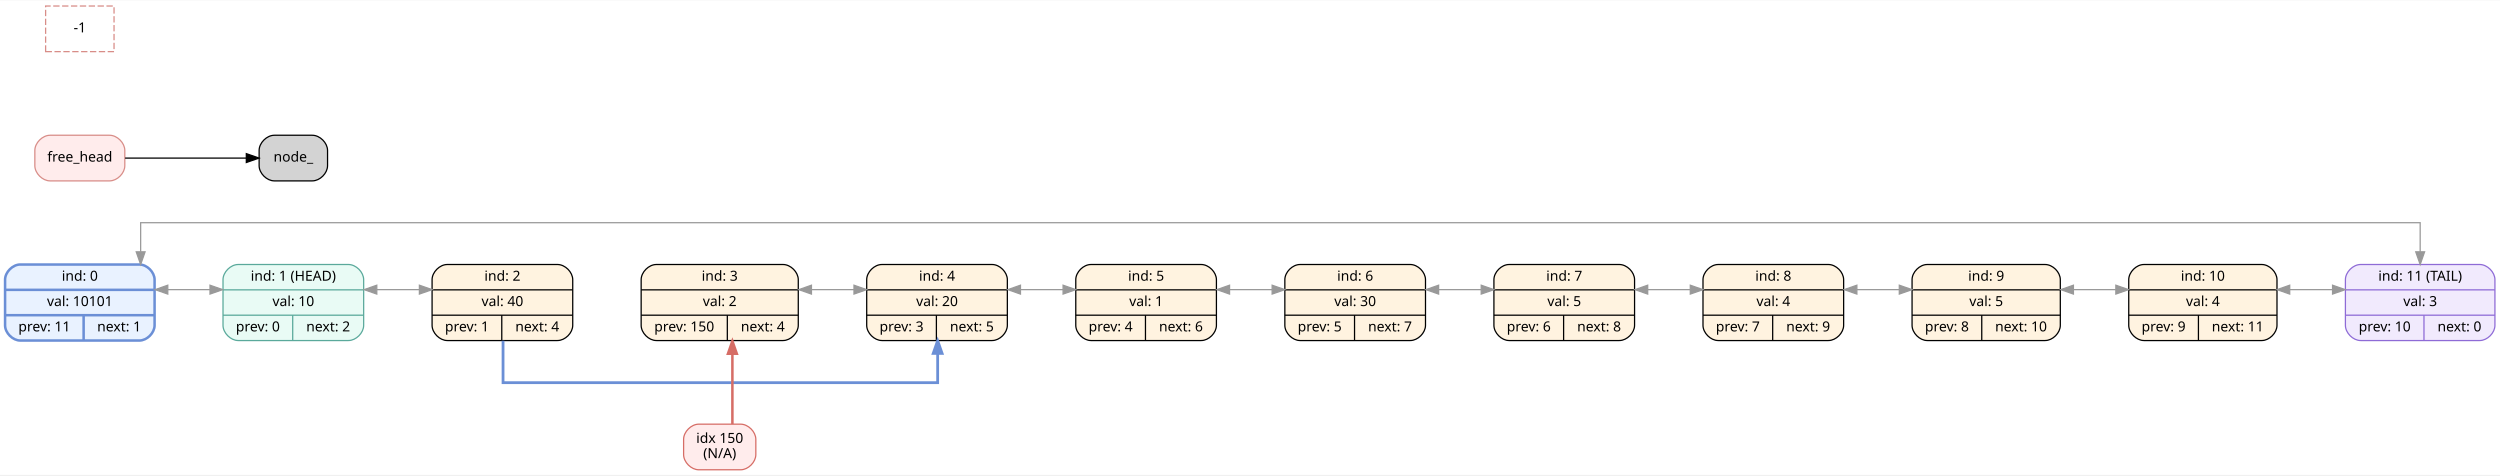
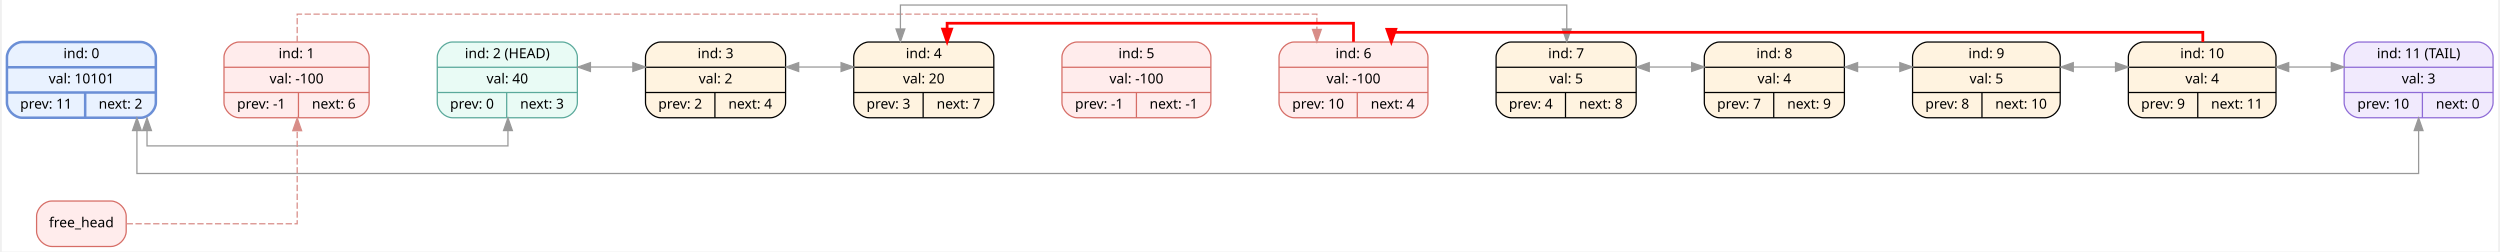
- <svg xmlns="http://www.w3.org/2000/svg" width="1973pt" height="375pt" viewBox="0.00 0.00 1973.00 374.50">
-   <g id="graph0" class="graph" transform="scale(1 1) rotate(0) translate(4 370.5)">
-     <polygon fill="white" stroke="transparent" points="-4,4 -4,-370.5 1969,-370.5 1969,4 -4,4" />
+ <svg xmlns="http://www.w3.org/2000/svg" width="1978pt" height="199pt" viewBox="0.00 0.00 1978.00 199.30">
+   <g id="graph0" class="graph" transform="scale(1 1) rotate(0) translate(4 195.3)">
+     <polygon fill="white" stroke="transparent" points="-4,4 -4,-195.3 1974,-195.3 1974,4 -4,4" />
    <g id="node1" class="node">
      <path fill="#e9f2ff" stroke="#6b8fd6" stroke-width="2" d="M12,-102C12,-102 106,-102 106,-102 112,-102 118,-108 118,-114 118,-114 118,-150 118,-150 118,-156 112,-162 106,-162 106,-162 12,-162 12,-162 6,-162 0,-156 0,-150 0,-150 0,-114 0,-114 0,-108 6,-102 12,-102" />
      <text text-anchor="middle" x="59" y="-149.2" font-family="Fira Mono" font-size="11.00">ind: 0</text>
      <polyline fill="none" stroke="#6b8fd6" stroke-width="2" points="0,-142 118,-142 " />
      <text text-anchor="middle" x="59" y="-129.2" font-family="Fira Mono" font-size="11.00">val: 10101</text>
      <polyline fill="none" stroke="#6b8fd6" stroke-width="2" points="0,-122 118,-122 " />
      <text text-anchor="middle" x="31" y="-109.2" font-family="Fira Mono" font-size="11.00">prev: 11</text>
      <polyline fill="none" stroke="#6b8fd6" stroke-width="2" points="62,-102 62,-122 " />
-       <text text-anchor="middle" x="90" y="-109.2" font-family="Fira Mono" font-size="11.00">next: 1</text>
+       <text text-anchor="middle" x="90" y="-109.2" font-family="Fira Mono" font-size="11.00">next: 2</text>
    </g>
    <g id="node2" class="node">
-       <path fill="#e9fbf5" stroke="#5aa99b" d="M184,-102C184,-102 271,-102 271,-102 277,-102 283,-108 283,-114 283,-114 283,-150 283,-150 283,-156 277,-162 271,-162 271,-162 184,-162 184,-162 178,-162 172,-156 172,-150 172,-150 172,-114 172,-114 172,-108 178,-102 184,-102" />
-       <text text-anchor="middle" x="227.5" y="-149.2" font-family="Fira Mono" font-size="11.00">ind: 1 (HEAD)</text>
-       <polyline fill="none" stroke="#5aa99b" points="172,-142 283,-142 " />
-       <text text-anchor="middle" x="227.5" y="-129.2" font-family="Fira Mono" font-size="11.00">val: 10</text>
-       <polyline fill="none" stroke="#5aa99b" points="172,-122 283,-122 " />
-       <text text-anchor="middle" x="199.5" y="-109.2" font-family="Fira Mono" font-size="11.00">prev: 0</text>
-       <polyline fill="none" stroke="#5aa99b" points="227,-102 227,-122 " />
-       <text text-anchor="middle" x="255" y="-109.2" font-family="Fira Mono" font-size="11.00">next: 2</text>
+       <path fill="#ffecec" stroke="#d66d66" d="M184,-102C184,-102 275,-102 275,-102 281,-102 287,-108 287,-114 287,-114 287,-150 287,-150 287,-156 281,-162 275,-162 275,-162 184,-162 184,-162 178,-162 172,-156 172,-150 172,-150 172,-114 172,-114 172,-108 178,-102 184,-102" />
+       <text text-anchor="middle" x="229.5" y="-149.2" font-family="Fira Mono" font-size="11.00">ind: 1</text>
+       <polyline fill="none" stroke="#d66d66" points="172,-142 287,-142 " />
+       <text text-anchor="middle" x="229.5" y="-129.2" font-family="Fira Mono" font-size="11.00">val: -100</text>
+       <polyline fill="none" stroke="#d66d66" points="172,-122 287,-122 " />
+       <text text-anchor="middle" x="201.5" y="-109.2" font-family="Fira Mono" font-size="11.00">prev: -1</text>
+       <polyline fill="none" stroke="#d66d66" points="231,-102 231,-122 " />
+       <text text-anchor="middle" x="259" y="-109.2" font-family="Fira Mono" font-size="11.00">next: 6</text>
+     </g>
+     <g id="node3" class="node">
+       <path fill="#e9fbf5" stroke="#5aa99b" d="M353,-102C353,-102 440,-102 440,-102 446,-102 452,-108 452,-114 452,-114 452,-150 452,-150 452,-156 446,-162 440,-162 440,-162 353,-162 353,-162 347,-162 341,-156 341,-150 341,-150 341,-114 341,-114 341,-108 347,-102 353,-102" />
+       <text text-anchor="middle" x="396.5" y="-149.2" font-family="Fira Mono" font-size="11.00">ind: 2 (HEAD)</text>
+       <polyline fill="none" stroke="#5aa99b" points="341,-142 452,-142 " />
+       <text text-anchor="middle" x="396.5" y="-129.2" font-family="Fira Mono" font-size="11.00">val: 40</text>
+       <polyline fill="none" stroke="#5aa99b" points="341,-122 452,-122 " />
+       <text text-anchor="middle" x="368.5" y="-109.2" font-family="Fira Mono" font-size="11.00">prev: 0</text>
+       <polyline fill="none" stroke="#5aa99b" points="396,-102 396,-122 " />
+       <text text-anchor="middle" x="424" y="-109.2" font-family="Fira Mono" font-size="11.00">next: 3</text>
+     </g>
+     <g id="edge13" class="edge">
+       <path fill="none" stroke="#999999" d="M111,-91.86C111,-91.86 111,-79.67 111,-79.67 111,-79.67 397,-79.67 397,-79.67 397,-79.67 397,-91.86 397,-91.86" />
+       <polygon fill="#999999" stroke="#999999" points="107.5,-91.86 111,-101.86 114.5,-91.86 107.5,-91.86" />
+       <polygon fill="#999999" stroke="#999999" points="393.5,-91.86 397,-101.86 400.5,-91.86 393.5,-91.86" />
+     </g>
+     <g id="node7" class="node">
+       <path fill="#ffecec" stroke="#d66d66" d="M1020,-102C1020,-102 1114,-102 1114,-102 1120,-102 1126,-108 1126,-114 1126,-114 1126,-150 1126,-150 1126,-156 1120,-162 1114,-162 1114,-162 1020,-162 1020,-162 1014,-162 1008,-156 1008,-150 1008,-150 1008,-114 1008,-114 1008,-108 1014,-102 1020,-102" />
+       <text text-anchor="middle" x="1067" y="-149.2" font-family="Fira Mono" font-size="11.00">ind: 6</text>
+       <polyline fill="none" stroke="#d66d66" points="1008,-142 1126,-142 " />
+       <text text-anchor="middle" x="1067" y="-129.2" font-family="Fira Mono" font-size="11.00">val: -100</text>
+       <polyline fill="none" stroke="#d66d66" points="1008,-122 1126,-122 " />
+       <text text-anchor="middle" x="1039" y="-109.2" font-family="Fira Mono" font-size="11.00">prev: 10</text>
+       <polyline fill="none" stroke="#d66d66" points="1070,-102 1070,-122 " />
+       <text text-anchor="middle" x="1098" y="-109.2" font-family="Fira Mono" font-size="11.00">next: 4</text>
    </g>
    <g id="edge12" class="edge">
-       <path fill="none" stroke="#999999" d="M128.41,-142.17C128.41,-142.17 161.73,-142.17 161.73,-142.17" />
-       <polygon fill="#999999" stroke="#999999" points="161.73,-145.67 171.73,-142.17 161.73,-138.67 161.73,-145.67" />
-       <polygon fill="#999999" stroke="#999999" points="128.41,-138.67 118.41,-142.17 128.41,-145.67 128.41,-138.67" />
-     </g>
-     <g id="node3" class="node">
-       <path fill="#fff3e0" stroke="#000000" d="M349,-102C349,-102 436,-102 436,-102 442,-102 448,-108 448,-114 448,-114 448,-150 448,-150 448,-156 442,-162 436,-162 436,-162 349,-162 349,-162 343,-162 337,-156 337,-150 337,-150 337,-114 337,-114 337,-108 343,-102 349,-102" />
-       <text text-anchor="middle" x="392.5" y="-149.2" font-family="Fira Mono" font-size="11.00">ind: 2</text>
-       <polyline fill="none" stroke="#000000" points="337,-142 448,-142 " />
-       <text text-anchor="middle" x="392.5" y="-129.2" font-family="Fira Mono" font-size="11.00">val: 40</text>
-       <polyline fill="none" stroke="#000000" points="337,-122 448,-122 " />
-       <text text-anchor="middle" x="364.5" y="-109.2" font-family="Fira Mono" font-size="11.00">prev: 1</text>
-       <polyline fill="none" stroke="#000000" points="392,-102 392,-122 " />
-       <text text-anchor="middle" x="420" y="-109.2" font-family="Fira Mono" font-size="11.00">next: 4</text>
-     </g>
-     <g id="edge13" class="edge">
-       <path fill="none" stroke="#999999" d="M293.36,-142.17C293.36,-142.17 326.98,-142.17 326.98,-142.17" />
-       <polygon fill="#999999" stroke="#999999" points="326.98,-145.67 336.98,-142.17 326.98,-138.67 326.98,-145.67" />
-       <polygon fill="#999999" stroke="#999999" points="293.36,-138.67 283.36,-142.17 293.36,-145.67 293.36,-138.67" />
+       <path fill="none" stroke="#d88d88" stroke-dasharray="5,2" d="M230,-162C230,-173.59 230,-184.1 230,-184.1 230,-184.1 1038,-184.1 1038,-184.1 1038,-184.1 1038,-172 1038,-172" />
+       <polygon fill="#d88d88" stroke="#d88d88" points="1041.5,-172 1038,-162 1034.5,-172 1041.5,-172" />
    </g>
    <g id="node4" class="node">
-       <path fill="#fff3e0" stroke="#000000" d="M514,-102C514,-102 614,-102 614,-102 620,-102 626,-108 626,-114 626,-114 626,-150 626,-150 626,-156 620,-162 614,-162 614,-162 514,-162 514,-162 508,-162 502,-156 502,-150 502,-150 502,-114 502,-114 502,-108 508,-102 514,-102" />
-       <text text-anchor="middle" x="564" y="-149.2" font-family="Fira Mono" font-size="11.00">ind: 3</text>
-       <polyline fill="none" stroke="#000000" points="502,-142 626,-142 " />
-       <text text-anchor="middle" x="564" y="-129.2" font-family="Fira Mono" font-size="11.00">val: 2</text>
-       <polyline fill="none" stroke="#000000" points="502,-122 626,-122 " />
-       <text text-anchor="middle" x="536" y="-109.2" font-family="Fira Mono" font-size="11.00">prev: 150</text>
-       <polyline fill="none" stroke="#000000" points="570,-102 570,-122 " />
-       <text text-anchor="middle" x="598" y="-109.2" font-family="Fira Mono" font-size="11.00">next: 4</text>
+       <path fill="#fff3e0" stroke="#000000" d="M518,-102C518,-102 605,-102 605,-102 611,-102 617,-108 617,-114 617,-114 617,-150 617,-150 617,-156 611,-162 605,-162 605,-162 518,-162 518,-162 512,-162 506,-156 506,-150 506,-150 506,-114 506,-114 506,-108 512,-102 518,-102" />
+       <text text-anchor="middle" x="561.5" y="-149.2" font-family="Fira Mono" font-size="11.00">ind: 3</text>
+       <polyline fill="none" stroke="#000000" points="506,-142 617,-142 " />
+       <text text-anchor="middle" x="561.5" y="-129.2" font-family="Fira Mono" font-size="11.00">val: 2</text>
+       <polyline fill="none" stroke="#000000" points="506,-122 617,-122 " />
+       <text text-anchor="middle" x="533.5" y="-109.2" font-family="Fira Mono" font-size="11.00">prev: 2</text>
+       <polyline fill="none" stroke="#000000" points="561,-102 561,-122 " />
+       <text text-anchor="middle" x="589" y="-109.2" font-family="Fira Mono" font-size="11.00">next: 4</text>
+     </g>
+     <g id="edge14" class="edge">
+       <path fill="none" stroke="#999999" d="M462.36,-142.17C462.36,-142.17 495.98,-142.17 495.98,-142.17" />
+       <polygon fill="#999999" stroke="#999999" points="495.98,-145.67 505.98,-142.17 495.98,-138.67 495.98,-145.67" />
+       <polygon fill="#999999" stroke="#999999" points="462.36,-138.67 452.36,-142.17 462.36,-145.67 462.36,-138.67" />
    </g>
    <g id="node5" class="node">
-       <path fill="#fff3e0" stroke="#000000" d="M692,-102C692,-102 779,-102 779,-102 785,-102 791,-108 791,-114 791,-114 791,-150 791,-150 791,-156 785,-162 779,-162 779,-162 692,-162 692,-162 686,-162 680,-156 680,-150 680,-150 680,-114 680,-114 680,-108 686,-102 692,-102" />
-       <text text-anchor="middle" x="735.5" y="-149.2" font-family="Fira Mono" font-size="11.00">ind: 4</text>
-       <polyline fill="none" stroke="#000000" points="680,-142 791,-142 " />
-       <text text-anchor="middle" x="735.5" y="-129.2" font-family="Fira Mono" font-size="11.00">val: 20</text>
-       <polyline fill="none" stroke="#000000" points="680,-122 791,-122 " />
-       <text text-anchor="middle" x="707.5" y="-109.2" font-family="Fira Mono" font-size="11.00">prev: 3</text>
-       <polyline fill="none" stroke="#000000" points="735,-102 735,-122 " />
-       <text text-anchor="middle" x="763" y="-109.2" font-family="Fira Mono" font-size="11.00">next: 5</text>
-     </g>
-     <g id="edge14" class="edge">
-       <path fill="none" stroke="#6b8fd6" stroke-width="2.2" d="M393,-101.86C393,-85.57 393,-68.75 393,-68.75 393,-68.75 736,-68.75 736,-68.75 736,-68.75 736,-91.86 736,-91.86" />
-       <polygon fill="#6b8fd6" stroke="#6b8fd6" stroke-width="2.2" points="732.5,-91.86 736,-101.86 739.5,-91.86 732.5,-91.86" />
+       <path fill="#fff3e0" stroke="#000000" d="M683,-102C683,-102 770,-102 770,-102 776,-102 782,-108 782,-114 782,-114 782,-150 782,-150 782,-156 776,-162 770,-162 770,-162 683,-162 683,-162 677,-162 671,-156 671,-150 671,-150 671,-114 671,-114 671,-108 677,-102 683,-102" />
+       <text text-anchor="middle" x="726.5" y="-149.2" font-family="Fira Mono" font-size="11.00">ind: 4</text>
+       <polyline fill="none" stroke="#000000" points="671,-142 782,-142 " />
+       <text text-anchor="middle" x="726.5" y="-129.2" font-family="Fira Mono" font-size="11.00">val: 20</text>
+       <polyline fill="none" stroke="#000000" points="671,-122 782,-122 " />
+       <text text-anchor="middle" x="698.5" y="-109.2" font-family="Fira Mono" font-size="11.00">prev: 3</text>
+       <polyline fill="none" stroke="#000000" points="726,-102 726,-122 " />
+       <text text-anchor="middle" x="754" y="-109.2" font-family="Fira Mono" font-size="11.00">next: 7</text>
    </g>
    <g id="edge15" class="edge">
-       <path fill="none" stroke="#999999" d="M636.4,-142.17C636.4,-142.17 669.96,-142.17 669.96,-142.17" />
-       <polygon fill="#999999" stroke="#999999" points="669.96,-145.67 679.96,-142.17 669.96,-138.67 669.96,-145.67" />
-       <polygon fill="#999999" stroke="#999999" points="636.4,-138.67 626.4,-142.17 636.4,-145.67 636.4,-138.67" />
+       <path fill="none" stroke="#999999" d="M627.36,-142.17C627.36,-142.17 660.98,-142.17 660.98,-142.17" />
+       <polygon fill="#999999" stroke="#999999" points="660.98,-145.67 670.98,-142.17 660.98,-138.67 660.98,-145.67" />
+       <polygon fill="#999999" stroke="#999999" points="627.36,-138.67 617.36,-142.17 627.36,-145.67 627.36,-138.67" />
+     </g>
+     <g id="node6" class="node">
+       <path fill="#ffecec" stroke="#d66d66" d="M848,-102C848,-102 942,-102 942,-102 948,-102 954,-108 954,-114 954,-114 954,-150 954,-150 954,-156 948,-162 942,-162 942,-162 848,-162 848,-162 842,-162 836,-156 836,-150 836,-150 836,-114 836,-114 836,-108 842,-102 848,-102" />
+       <text text-anchor="middle" x="895" y="-149.2" font-family="Fira Mono" font-size="11.00">ind: 5</text>
+       <polyline fill="none" stroke="#d66d66" points="836,-142 954,-142 " />
+       <text text-anchor="middle" x="895" y="-129.2" font-family="Fira Mono" font-size="11.00">val: -100</text>
+       <polyline fill="none" stroke="#d66d66" points="836,-122 954,-122 " />
+       <text text-anchor="middle" x="865.5" y="-109.2" font-family="Fira Mono" font-size="11.00">prev: -1</text>
+       <polyline fill="none" stroke="#d66d66" points="895,-102 895,-122 " />
+       <text text-anchor="middle" x="924.5" y="-109.2" font-family="Fira Mono" font-size="11.00">next: -1</text>
+     </g>
+     <g id="node8" class="node">
+       <path fill="#fff3e0" stroke="#000000" d="M1192,-102C1192,-102 1279,-102 1279,-102 1285,-102 1291,-108 1291,-114 1291,-114 1291,-150 1291,-150 1291,-156 1285,-162 1279,-162 1279,-162 1192,-162 1192,-162 1186,-162 1180,-156 1180,-150 1180,-150 1180,-114 1180,-114 1180,-108 1186,-102 1192,-102" />
+       <text text-anchor="middle" x="1235.5" y="-149.2" font-family="Fira Mono" font-size="11.00">ind: 7</text>
+       <polyline fill="none" stroke="#000000" points="1180,-142 1291,-142 " />
+       <text text-anchor="middle" x="1235.5" y="-129.2" font-family="Fira Mono" font-size="11.00">val: 5</text>
+       <polyline fill="none" stroke="#000000" points="1180,-122 1291,-122 " />
+       <text text-anchor="middle" x="1207.5" y="-109.2" font-family="Fira Mono" font-size="11.00">prev: 4</text>
+       <polyline fill="none" stroke="#000000" points="1235,-102 1235,-122 " />
+       <text text-anchor="middle" x="1263" y="-109.2" font-family="Fira Mono" font-size="11.00">next: 8</text>
+     </g>
+     <g id="edge16" class="edge">
+       <path fill="none" stroke="#999999" d="M708,-172.34C708,-172.34 708,-191.3 708,-191.3 708,-191.3 1236,-191.3 1236,-191.3 1236,-191.3 1236,-172.34 1236,-172.34" />
+       <polygon fill="#999999" stroke="#999999" points="711.5,-172.34 708,-162.34 704.5,-172.34 711.5,-172.34" />
+       <polygon fill="#999999" stroke="#999999" points="1239.5,-172.34 1236,-162.34 1232.5,-172.34 1239.5,-172.34" />
+     </g>
+     <g id="edge17" class="edge">
+       <path fill="none" stroke="#ff0000" stroke-width="2.2" d="M1067,-162.2C1067,-170.32 1067,-176.9 1067,-176.9 1067,-176.9 745,-176.9 745,-176.9 745,-176.9 745,-172.2 745,-172.2" />
+       <polygon fill="#ff0000" stroke="#ff0000" stroke-width="2.2" points="748.5,-172.2 745,-162.2 741.5,-172.2 748.5,-172.2" />
+     </g>
+     <g id="node9" class="node">
+       <path fill="#fff3e0" stroke="#000000" d="M1357,-102C1357,-102 1444,-102 1444,-102 1450,-102 1456,-108 1456,-114 1456,-114 1456,-150 1456,-150 1456,-156 1450,-162 1444,-162 1444,-162 1357,-162 1357,-162 1351,-162 1345,-156 1345,-150 1345,-150 1345,-114 1345,-114 1345,-108 1351,-102 1357,-102" />
+       <text text-anchor="middle" x="1400.5" y="-149.2" font-family="Fira Mono" font-size="11.00">ind: 8</text>
+       <polyline fill="none" stroke="#000000" points="1345,-142 1456,-142 " />
+       <text text-anchor="middle" x="1400.5" y="-129.2" font-family="Fira Mono" font-size="11.00">val: 4</text>
+       <polyline fill="none" stroke="#000000" points="1345,-122 1456,-122 " />
+       <text text-anchor="middle" x="1372.5" y="-109.2" font-family="Fira Mono" font-size="11.00">prev: 7</text>
+       <polyline fill="none" stroke="#000000" points="1400,-102 1400,-122 " />
+       <text text-anchor="middle" x="1428" y="-109.2" font-family="Fira Mono" font-size="11.00">next: 9</text>
+     </g>
+     <g id="edge18" class="edge">
+       <path fill="none" stroke="#999999" d="M1301.36,-142.17C1301.36,-142.17 1334.98,-142.17 1334.98,-142.17" />
+       <polygon fill="#999999" stroke="#999999" points="1334.98,-145.67 1344.98,-142.17 1334.98,-138.67 1334.98,-145.67" />
+       <polygon fill="#999999" stroke="#999999" points="1301.36,-138.67 1291.36,-142.17 1301.36,-145.67 1301.36,-138.67" />
+     </g>
+     <g id="node10" class="node">
+       <path fill="#fff3e0" stroke="#000000" d="M1522,-102C1522,-102 1615,-102 1615,-102 1621,-102 1627,-108 1627,-114 1627,-114 1627,-150 1627,-150 1627,-156 1621,-162 1615,-162 1615,-162 1522,-162 1522,-162 1516,-162 1510,-156 1510,-150 1510,-150 1510,-114 1510,-114 1510,-108 1516,-102 1522,-102" />
+       <text text-anchor="middle" x="1568.5" y="-149.2" font-family="Fira Mono" font-size="11.00">ind: 9</text>
+       <polyline fill="none" stroke="#000000" points="1510,-142 1627,-142 " />
+       <text text-anchor="middle" x="1568.5" y="-129.2" font-family="Fira Mono" font-size="11.00">val: 5</text>
+       <polyline fill="none" stroke="#000000" points="1510,-122 1627,-122 " />
+       <text text-anchor="middle" x="1537.5" y="-109.2" font-family="Fira Mono" font-size="11.00">prev: 8</text>
+       <polyline fill="none" stroke="#000000" points="1565,-102 1565,-122 " />
+       <text text-anchor="middle" x="1596" y="-109.2" font-family="Fira Mono" font-size="11.00">next: 10</text>
+     </g>
+     <g id="edge19" class="edge">
+       <path fill="none" stroke="#999999" d="M1466.44,-142.17C1466.44,-142.17 1499.93,-142.17 1499.93,-142.17" />
+       <polygon fill="#999999" stroke="#999999" points="1499.93,-145.67 1509.93,-142.17 1499.93,-138.67 1499.93,-145.67" />
+       <polygon fill="#999999" stroke="#999999" points="1466.44,-138.67 1456.44,-142.17 1466.44,-145.67 1466.44,-138.67" />
+     </g>
+     <g id="node11" class="node">
+       <path fill="#fff3e0" stroke="#000000" d="M1693,-102C1693,-102 1786,-102 1786,-102 1792,-102 1798,-108 1798,-114 1798,-114 1798,-150 1798,-150 1798,-156 1792,-162 1786,-162 1786,-162 1693,-162 1693,-162 1687,-162 1681,-156 1681,-150 1681,-150 1681,-114 1681,-114 1681,-108 1687,-102 1693,-102" />
+       <text text-anchor="middle" x="1739.5" y="-149.2" font-family="Fira Mono" font-size="11.00">ind: 10</text>
+       <polyline fill="none" stroke="#000000" points="1681,-142 1798,-142 " />
+       <text text-anchor="middle" x="1739.5" y="-129.2" font-family="Fira Mono" font-size="11.00">val: 4</text>
+       <polyline fill="none" stroke="#000000" points="1681,-122 1798,-122 " />
+       <text text-anchor="middle" x="1708.5" y="-109.2" font-family="Fira Mono" font-size="11.00">prev: 9</text>
+       <polyline fill="none" stroke="#000000" points="1736,-102 1736,-122 " />
+       <text text-anchor="middle" x="1767" y="-109.2" font-family="Fira Mono" font-size="11.00">next: 11</text>
+     </g>
+     <g id="edge20" class="edge">
+       <path fill="none" stroke="#999999" d="M1637.35,-142.17C1637.35,-142.17 1670.83,-142.17 1670.83,-142.17" />
+       <polygon fill="#999999" stroke="#999999" points="1670.83,-145.67 1680.83,-142.17 1670.83,-138.67 1670.83,-145.67" />
+       <polygon fill="#999999" stroke="#999999" points="1637.35,-138.67 1627.35,-142.17 1637.35,-145.67 1637.35,-138.67" />
+     </g>
+     <g id="edge23" class="edge">
+       <path fill="none" stroke="#ff0000" stroke-width="2.2" d="M1740,-162.07C1740,-166.55 1740,-169.7 1740,-169.7 1740,-169.7 1097,-169.7 1097,-169.7 1097,-169.7 1097,-168.94 1097,-168.94" />
+       <polygon fill="#ff0000" stroke="#ff0000" stroke-width="2.2" points="1100.5,-172.07 1097,-162.07 1093.5,-172.07 1100.5,-172.07" />
+     </g>
+     <g id="node12" class="node">
+       <path fill="#f1eafd" stroke="#8e6bd6" d="M1864,-102C1864,-102 1958,-102 1958,-102 1964,-102 1970,-108 1970,-114 1970,-114 1970,-150 1970,-150 1970,-156 1964,-162 1958,-162 1958,-162 1864,-162 1864,-162 1858,-162 1852,-156 1852,-150 1852,-150 1852,-114 1852,-114 1852,-108 1858,-102 1864,-102" />
+       <text text-anchor="middle" x="1911" y="-149.2" font-family="Fira Mono" font-size="11.00">ind: 11 (TAIL)</text>
+       <polyline fill="none" stroke="#8e6bd6" points="1852,-142 1970,-142 " />
+       <text text-anchor="middle" x="1911" y="-129.2" font-family="Fira Mono" font-size="11.00">val: 3</text>
+       <polyline fill="none" stroke="#8e6bd6" points="1852,-122 1970,-122 " />
+       <text text-anchor="middle" x="1883" y="-109.2" font-family="Fira Mono" font-size="11.00">prev: 10</text>
+       <polyline fill="none" stroke="#8e6bd6" points="1914,-102 1914,-122 " />
+       <text text-anchor="middle" x="1942" y="-109.2" font-family="Fira Mono" font-size="11.00">next: 0</text>
+     </g>
+     <g id="edge21" class="edge">
+       <path fill="none" stroke="#999999" d="M1808.04,-142.17C1808.04,-142.17 1841.85,-142.17 1841.85,-142.17" />
+       <polygon fill="#999999" stroke="#999999" points="1841.85,-145.67 1851.85,-142.17 1841.85,-138.67 1841.85,-145.67" />
+       <polygon fill="#999999" stroke="#999999" points="1808.04,-138.67 1798.04,-142.17 1808.04,-145.67 1808.04,-138.67" />
+     </g>
+     <g id="edge22" class="edge">
+       <path fill="none" stroke="#999999" d="M1911,-91.83C1911,-91.83 1911,-57.83 1911,-57.83 1911,-57.83 103,-57.83 103,-57.83 103,-57.83 103,-91.83 103,-91.83" />
+       <polygon fill="#999999" stroke="#999999" points="1907.5,-91.83 1911,-101.83 1914.5,-91.83 1907.5,-91.83" />
+       <polygon fill="#999999" stroke="#999999" points="99.5,-91.83 103,-101.83 106.5,-91.83 99.5,-91.83" />
    </g>
    <g id="node13" class="node">
-       <path fill="#ffecec" stroke="#d66d66" d="M580.5,-36C580.5,-36 547.5,-36 547.5,-36 541.5,-36 535.5,-30 535.5,-24 535.5,-24 535.5,-12 535.5,-12 535.5,-6 541.5,0 547.5,0 547.5,0 580.5,0 580.5,0 586.5,0 592.5,-6 592.5,-12 592.5,-12 592.5,-24 592.5,-24 592.5,-30 586.5,-36 580.5,-36" />
-       <text text-anchor="middle" x="564" y="-21.2" font-family="Fira Mono" font-size="11.00">idx 150</text>
-       <text text-anchor="middle" x="564" y="-9.2" font-family="Fira Mono" font-size="11.00">(N/A)</text>
-     </g>
-     <g id="node6" class="node">
-       <path fill="#fff3e0" stroke="#000000" d="M857,-102C857,-102 944,-102 944,-102 950,-102 956,-108 956,-114 956,-114 956,-150 956,-150 956,-156 950,-162 944,-162 944,-162 857,-162 857,-162 851,-162 845,-156 845,-150 845,-150 845,-114 845,-114 845,-108 851,-102 857,-102" />
-       <text text-anchor="middle" x="900.5" y="-149.2" font-family="Fira Mono" font-size="11.00">ind: 5</text>
-       <polyline fill="none" stroke="#000000" points="845,-142 956,-142 " />
-       <text text-anchor="middle" x="900.5" y="-129.2" font-family="Fira Mono" font-size="11.00">val: 1</text>
-       <polyline fill="none" stroke="#000000" points="845,-122 956,-122 " />
-       <text text-anchor="middle" x="872.5" y="-109.2" font-family="Fira Mono" font-size="11.00">prev: 4</text>
-       <polyline fill="none" stroke="#000000" points="900,-102 900,-122 " />
-       <text text-anchor="middle" x="928" y="-109.2" font-family="Fira Mono" font-size="11.00">next: 6</text>
-     </g>
-     <g id="edge16" class="edge">
-       <path fill="none" stroke="#999999" d="M801.36,-142.17C801.36,-142.17 834.98,-142.17 834.98,-142.17" />
-       <polygon fill="#999999" stroke="#999999" points="834.98,-145.67 844.98,-142.17 834.98,-138.67 834.98,-145.67" />
-       <polygon fill="#999999" stroke="#999999" points="801.36,-138.67 791.36,-142.17 801.36,-145.67 801.36,-138.67" />
-     </g>
-     <g id="node7" class="node">
-       <path fill="#fff3e0" stroke="#000000" d="M1022,-102C1022,-102 1109,-102 1109,-102 1115,-102 1121,-108 1121,-114 1121,-114 1121,-150 1121,-150 1121,-156 1115,-162 1109,-162 1109,-162 1022,-162 1022,-162 1016,-162 1010,-156 1010,-150 1010,-150 1010,-114 1010,-114 1010,-108 1016,-102 1022,-102" />
-       <text text-anchor="middle" x="1065.5" y="-149.2" font-family="Fira Mono" font-size="11.00">ind: 6</text>
-       <polyline fill="none" stroke="#000000" points="1010,-142 1121,-142 " />
-       <text text-anchor="middle" x="1065.5" y="-129.2" font-family="Fira Mono" font-size="11.00">val: 30</text>
-       <polyline fill="none" stroke="#000000" points="1010,-122 1121,-122 " />
-       <text text-anchor="middle" x="1037.5" y="-109.2" font-family="Fira Mono" font-size="11.00">prev: 5</text>
-       <polyline fill="none" stroke="#000000" points="1065,-102 1065,-122 " />
-       <text text-anchor="middle" x="1093" y="-109.2" font-family="Fira Mono" font-size="11.00">next: 7</text>
-     </g>
-     <g id="edge17" class="edge">
-       <path fill="none" stroke="#999999" d="M966.36,-142.17C966.36,-142.17 999.98,-142.17 999.98,-142.17" />
-       <polygon fill="#999999" stroke="#999999" points="999.98,-145.67 1009.98,-142.17 999.98,-138.67 999.98,-145.67" />
-       <polygon fill="#999999" stroke="#999999" points="966.36,-138.67 956.36,-142.17 966.36,-145.67 966.36,-138.67" />
-     </g>
-     <g id="node8" class="node">
-       <path fill="#fff3e0" stroke="#000000" d="M1187,-102C1187,-102 1274,-102 1274,-102 1280,-102 1286,-108 1286,-114 1286,-114 1286,-150 1286,-150 1286,-156 1280,-162 1274,-162 1274,-162 1187,-162 1187,-162 1181,-162 1175,-156 1175,-150 1175,-150 1175,-114 1175,-114 1175,-108 1181,-102 1187,-102" />
-       <text text-anchor="middle" x="1230.5" y="-149.2" font-family="Fira Mono" font-size="11.00">ind: 7</text>
-       <polyline fill="none" stroke="#000000" points="1175,-142 1286,-142 " />
-       <text text-anchor="middle" x="1230.5" y="-129.2" font-family="Fira Mono" font-size="11.00">val: 5</text>
-       <polyline fill="none" stroke="#000000" points="1175,-122 1286,-122 " />
-       <text text-anchor="middle" x="1202.5" y="-109.2" font-family="Fira Mono" font-size="11.00">prev: 6</text>
-       <polyline fill="none" stroke="#000000" points="1230,-102 1230,-122 " />
-       <text text-anchor="middle" x="1258" y="-109.2" font-family="Fira Mono" font-size="11.00">next: 8</text>
-     </g>
-     <g id="edge18" class="edge">
-       <path fill="none" stroke="#999999" d="M1131.36,-142.17C1131.36,-142.17 1164.98,-142.17 1164.98,-142.17" />
-       <polygon fill="#999999" stroke="#999999" points="1164.98,-145.67 1174.98,-142.17 1164.98,-138.67 1164.98,-145.67" />
-       <polygon fill="#999999" stroke="#999999" points="1131.36,-138.67 1121.36,-142.17 1131.36,-145.67 1131.36,-138.67" />
-     </g>
-     <g id="node9" class="node">
-       <path fill="#fff3e0" stroke="#000000" d="M1352,-102C1352,-102 1439,-102 1439,-102 1445,-102 1451,-108 1451,-114 1451,-114 1451,-150 1451,-150 1451,-156 1445,-162 1439,-162 1439,-162 1352,-162 1352,-162 1346,-162 1340,-156 1340,-150 1340,-150 1340,-114 1340,-114 1340,-108 1346,-102 1352,-102" />
-       <text text-anchor="middle" x="1395.5" y="-149.2" font-family="Fira Mono" font-size="11.00">ind: 8</text>
-       <polyline fill="none" stroke="#000000" points="1340,-142 1451,-142 " />
-       <text text-anchor="middle" x="1395.5" y="-129.2" font-family="Fira Mono" font-size="11.00">val: 4</text>
-       <polyline fill="none" stroke="#000000" points="1340,-122 1451,-122 " />
-       <text text-anchor="middle" x="1367.5" y="-109.2" font-family="Fira Mono" font-size="11.00">prev: 7</text>
-       <polyline fill="none" stroke="#000000" points="1395,-102 1395,-122 " />
-       <text text-anchor="middle" x="1423" y="-109.2" font-family="Fira Mono" font-size="11.00">next: 9</text>
-     </g>
-     <g id="edge19" class="edge">
-       <path fill="none" stroke="#999999" d="M1296.36,-142.17C1296.36,-142.17 1329.98,-142.17 1329.98,-142.17" />
-       <polygon fill="#999999" stroke="#999999" points="1329.98,-145.67 1339.98,-142.17 1329.98,-138.67 1329.98,-145.67" />
-       <polygon fill="#999999" stroke="#999999" points="1296.36,-138.67 1286.36,-142.17 1296.36,-145.67 1296.36,-138.67" />
-     </g>
-     <g id="node10" class="node">
-       <path fill="#fff3e0" stroke="#000000" d="M1517,-102C1517,-102 1610,-102 1610,-102 1616,-102 1622,-108 1622,-114 1622,-114 1622,-150 1622,-150 1622,-156 1616,-162 1610,-162 1610,-162 1517,-162 1517,-162 1511,-162 1505,-156 1505,-150 1505,-150 1505,-114 1505,-114 1505,-108 1511,-102 1517,-102" />
-       <text text-anchor="middle" x="1563.5" y="-149.2" font-family="Fira Mono" font-size="11.00">ind: 9</text>
-       <polyline fill="none" stroke="#000000" points="1505,-142 1622,-142 " />
-       <text text-anchor="middle" x="1563.5" y="-129.2" font-family="Fira Mono" font-size="11.00">val: 5</text>
-       <polyline fill="none" stroke="#000000" points="1505,-122 1622,-122 " />
-       <text text-anchor="middle" x="1532.5" y="-109.2" font-family="Fira Mono" font-size="11.00">prev: 8</text>
-       <polyline fill="none" stroke="#000000" points="1560,-102 1560,-122 " />
-       <text text-anchor="middle" x="1591" y="-109.2" font-family="Fira Mono" font-size="11.00">next: 10</text>
-     </g>
-     <g id="edge20" class="edge">
-       <path fill="none" stroke="#999999" d="M1461.44,-142.17C1461.44,-142.17 1494.93,-142.17 1494.93,-142.17" />
-       <polygon fill="#999999" stroke="#999999" points="1494.93,-145.67 1504.93,-142.17 1494.93,-138.67 1494.93,-145.67" />
-       <polygon fill="#999999" stroke="#999999" points="1461.44,-138.67 1451.44,-142.17 1461.44,-145.67 1461.44,-138.67" />
-     </g>
-     <g id="node11" class="node">
-       <path fill="#fff3e0" stroke="#000000" d="M1688,-102C1688,-102 1781,-102 1781,-102 1787,-102 1793,-108 1793,-114 1793,-114 1793,-150 1793,-150 1793,-156 1787,-162 1781,-162 1781,-162 1688,-162 1688,-162 1682,-162 1676,-156 1676,-150 1676,-150 1676,-114 1676,-114 1676,-108 1682,-102 1688,-102" />
-       <text text-anchor="middle" x="1734.5" y="-149.2" font-family="Fira Mono" font-size="11.00">ind: 10</text>
-       <polyline fill="none" stroke="#000000" points="1676,-142 1793,-142 " />
-       <text text-anchor="middle" x="1734.5" y="-129.2" font-family="Fira Mono" font-size="11.00">val: 4</text>
-       <polyline fill="none" stroke="#000000" points="1676,-122 1793,-122 " />
-       <text text-anchor="middle" x="1703.5" y="-109.2" font-family="Fira Mono" font-size="11.00">prev: 9</text>
-       <polyline fill="none" stroke="#000000" points="1731,-102 1731,-122 " />
-       <text text-anchor="middle" x="1762" y="-109.2" font-family="Fira Mono" font-size="11.00">next: 11</text>
-     </g>
-     <g id="edge21" class="edge">
-       <path fill="none" stroke="#999999" d="M1632.35,-142.17C1632.35,-142.17 1665.83,-142.17 1665.83,-142.17" />
-       <polygon fill="#999999" stroke="#999999" points="1665.83,-145.67 1675.83,-142.17 1665.83,-138.67 1665.83,-145.67" />
-       <polygon fill="#999999" stroke="#999999" points="1632.35,-138.67 1622.35,-142.17 1632.35,-145.67 1632.35,-138.67" />
-     </g>
-     <g id="node12" class="node">
-       <path fill="#f1eafd" stroke="#8e6bd6" d="M1859,-102C1859,-102 1953,-102 1953,-102 1959,-102 1965,-108 1965,-114 1965,-114 1965,-150 1965,-150 1965,-156 1959,-162 1953,-162 1953,-162 1859,-162 1859,-162 1853,-162 1847,-156 1847,-150 1847,-150 1847,-114 1847,-114 1847,-108 1853,-102 1859,-102" />
-       <text text-anchor="middle" x="1906" y="-149.2" font-family="Fira Mono" font-size="11.00">ind: 11 (TAIL)</text>
-       <polyline fill="none" stroke="#8e6bd6" points="1847,-142 1965,-142 " />
-       <text text-anchor="middle" x="1906" y="-129.2" font-family="Fira Mono" font-size="11.00">val: 3</text>
-       <polyline fill="none" stroke="#8e6bd6" points="1847,-122 1965,-122 " />
-       <text text-anchor="middle" x="1878" y="-109.2" font-family="Fira Mono" font-size="11.00">prev: 10</text>
-       <polyline fill="none" stroke="#8e6bd6" points="1909,-102 1909,-122 " />
-       <text text-anchor="middle" x="1937" y="-109.2" font-family="Fira Mono" font-size="11.00">next: 0</text>
-     </g>
-     <g id="edge22" class="edge">
-       <path fill="none" stroke="#999999" d="M1803.04,-142.17C1803.04,-142.17 1836.85,-142.17 1836.85,-142.17" />
-       <polygon fill="#999999" stroke="#999999" points="1836.85,-145.67 1846.85,-142.17 1836.85,-138.67 1836.85,-145.67" />
-       <polygon fill="#999999" stroke="#999999" points="1803.04,-138.67 1793.04,-142.17 1803.04,-145.67 1803.04,-138.67" />
-     </g>
-     <g id="edge23" class="edge">
-       <path fill="none" stroke="#999999" d="M1906,-172.02C1906,-172.02 1906,-195 1906,-195 1906,-195 107,-195 107,-195 107,-195 107,-172.02 107,-172.02" />
-       <polygon fill="#999999" stroke="#999999" points="1909.5,-172.02 1906,-162.02 1902.5,-172.02 1909.5,-172.02" />
-       <polygon fill="#999999" stroke="#999999" points="110.5,-172.02 107,-162.02 103.5,-172.02 110.5,-172.02" />
+       <path fill="#ffecec" stroke="#d66d66" d="M82.5,-36C82.5,-36 35.5,-36 35.5,-36 29.5,-36 23.5,-30 23.5,-24 23.5,-24 23.5,-12 23.5,-12 23.5,-6 29.5,0 35.5,0 35.5,0 82.5,0 82.5,0 88.5,0 94.5,-6 94.5,-12 94.5,-12 94.5,-24 94.5,-24 94.5,-30 88.5,-36 82.5,-36" />
+       <text text-anchor="middle" x="59" y="-15.2" font-family="Fira Mono" font-size="11.00">free_head</text>
    </g>
    <g id="edge24" class="edge">
-       <path fill="none" stroke="#d66d66" stroke-width="2" d="M574,-36.06C574,-36.06 574,-91.59 574,-91.59" />
-       <polygon fill="#d66d66" stroke="#d66d66" stroke-width="2" points="570.5,-91.59 574,-101.59 577.5,-91.59 570.5,-91.59" />
-     </g>
-     <g id="node14" class="node">
-       <path fill="#ffecec" stroke="#d88d88" d="M82.5,-264C82.5,-264 35.5,-264 35.5,-264 29.5,-264 23.5,-258 23.5,-252 23.5,-252 23.5,-240 23.5,-240 23.5,-234 29.5,-228 35.5,-228 35.5,-228 82.5,-228 82.5,-228 88.5,-228 94.5,-234 94.5,-240 94.5,-240 94.5,-252 94.5,-252 94.5,-258 88.5,-264 82.5,-264" />
-       <text text-anchor="middle" x="59" y="-243.2" font-family="Fira Mono" font-size="11.00">free_head</text>
-     </g>
-     <g id="node15" class="node">
-       <path fill="lightgrey" stroke="black" d="M212.5,-228C212.5,-228 242.5,-228 242.5,-228 248.5,-228 254.5,-234 254.5,-240 254.5,-240 254.5,-252 254.5,-252 254.5,-258 248.5,-264 242.5,-264 242.5,-264 212.5,-264 212.5,-264 206.5,-264 200.5,-258 200.5,-252 200.5,-252 200.5,-240 200.5,-240 200.5,-234 206.5,-228 212.5,-228" />
-       <text text-anchor="middle" x="227.5" y="-243.2" font-family="Fira Mono" font-size="11.00">node_</text>
-     </g>
-     <g id="edge26" class="edge">
-       <path fill="none" stroke="black" d="M94.73,-246C94.73,-246 190.4,-246 190.4,-246" />
-       <polygon fill="black" stroke="black" points="190.4,-249.5 200.4,-246 190.4,-242.5 190.4,-249.5" />
-     </g>
-     <g id="node16" class="node">
-       <polygon fill="none" stroke="#d88d88" stroke-dasharray="5,2" points="32,-330 32,-366 86,-366 86,-330 32,-330" />
-       <text text-anchor="middle" x="59" y="-345.2" font-family="Fira Mono" font-size="11.00">-1</text>
+       <path fill="none" stroke="#d88d88" stroke-dasharray="5,2" d="M94.85,-18C144.99,-18 230,-18 230,-18 230,-18 230,-91.75 230,-91.75" />
+       <polygon fill="#d88d88" stroke="#d88d88" points="226.5,-91.75 230,-101.75 233.5,-91.75 226.5,-91.75" />
    </g>
  </g>
</svg>
